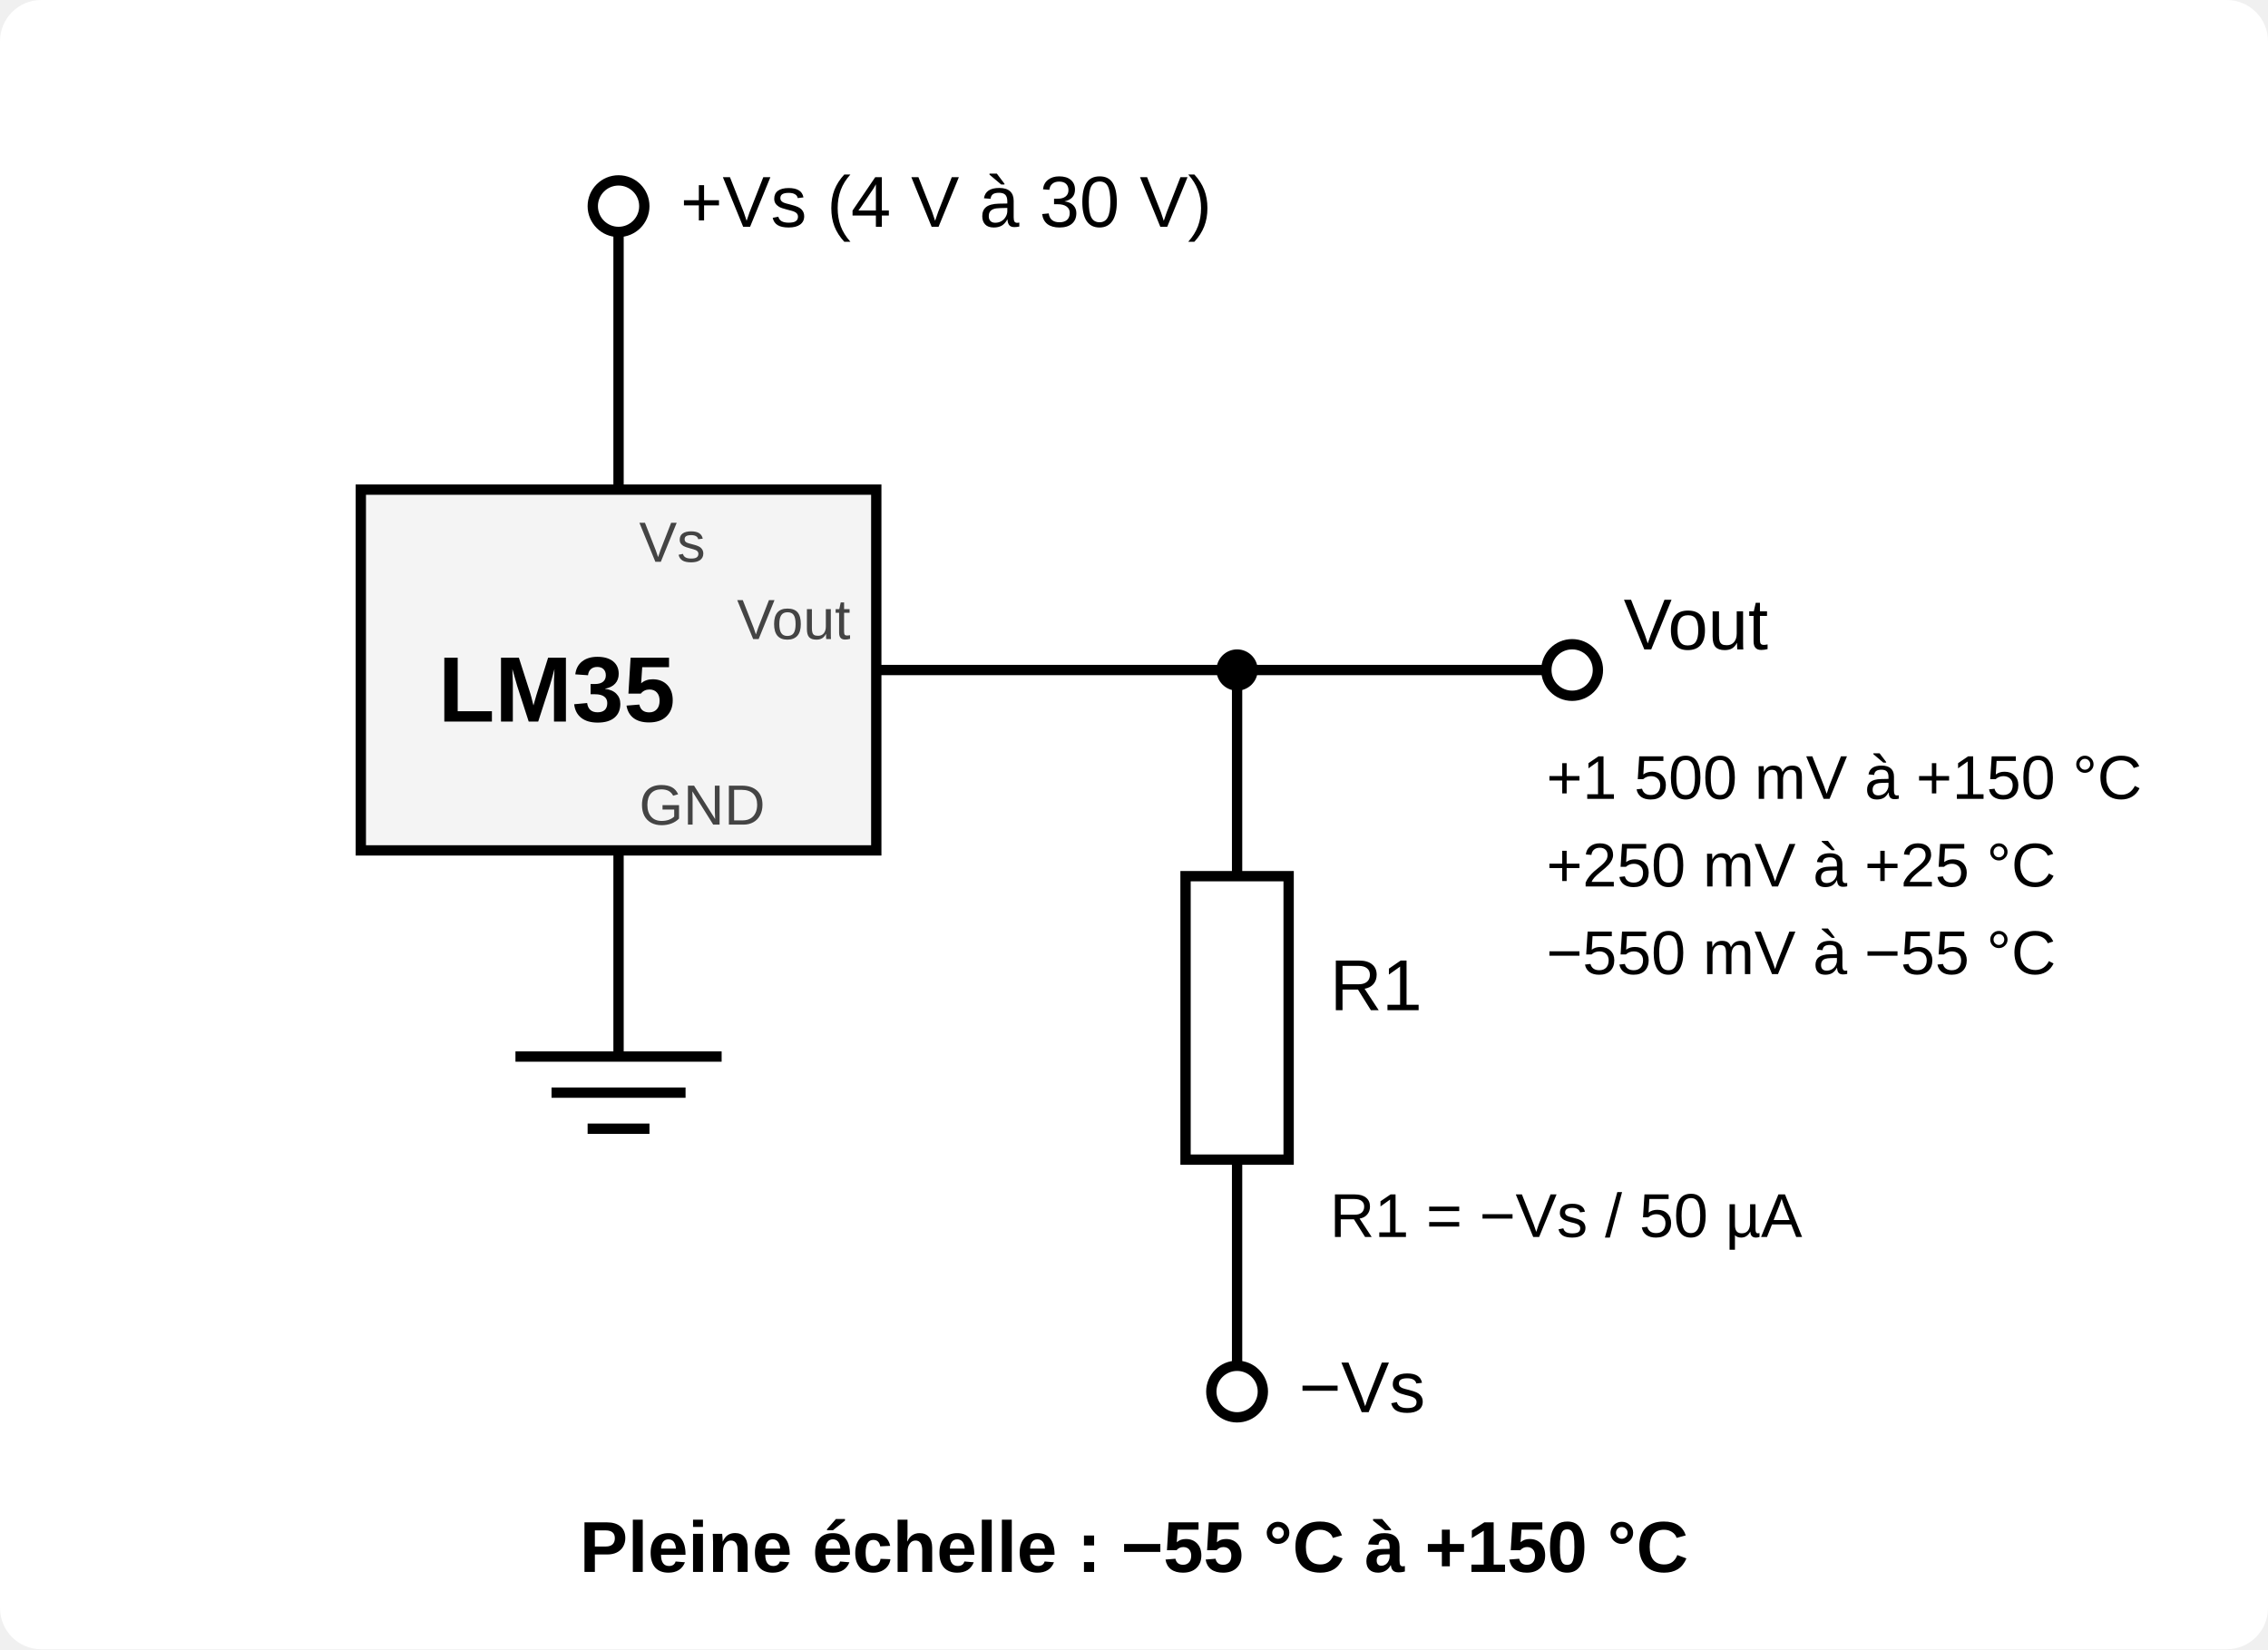
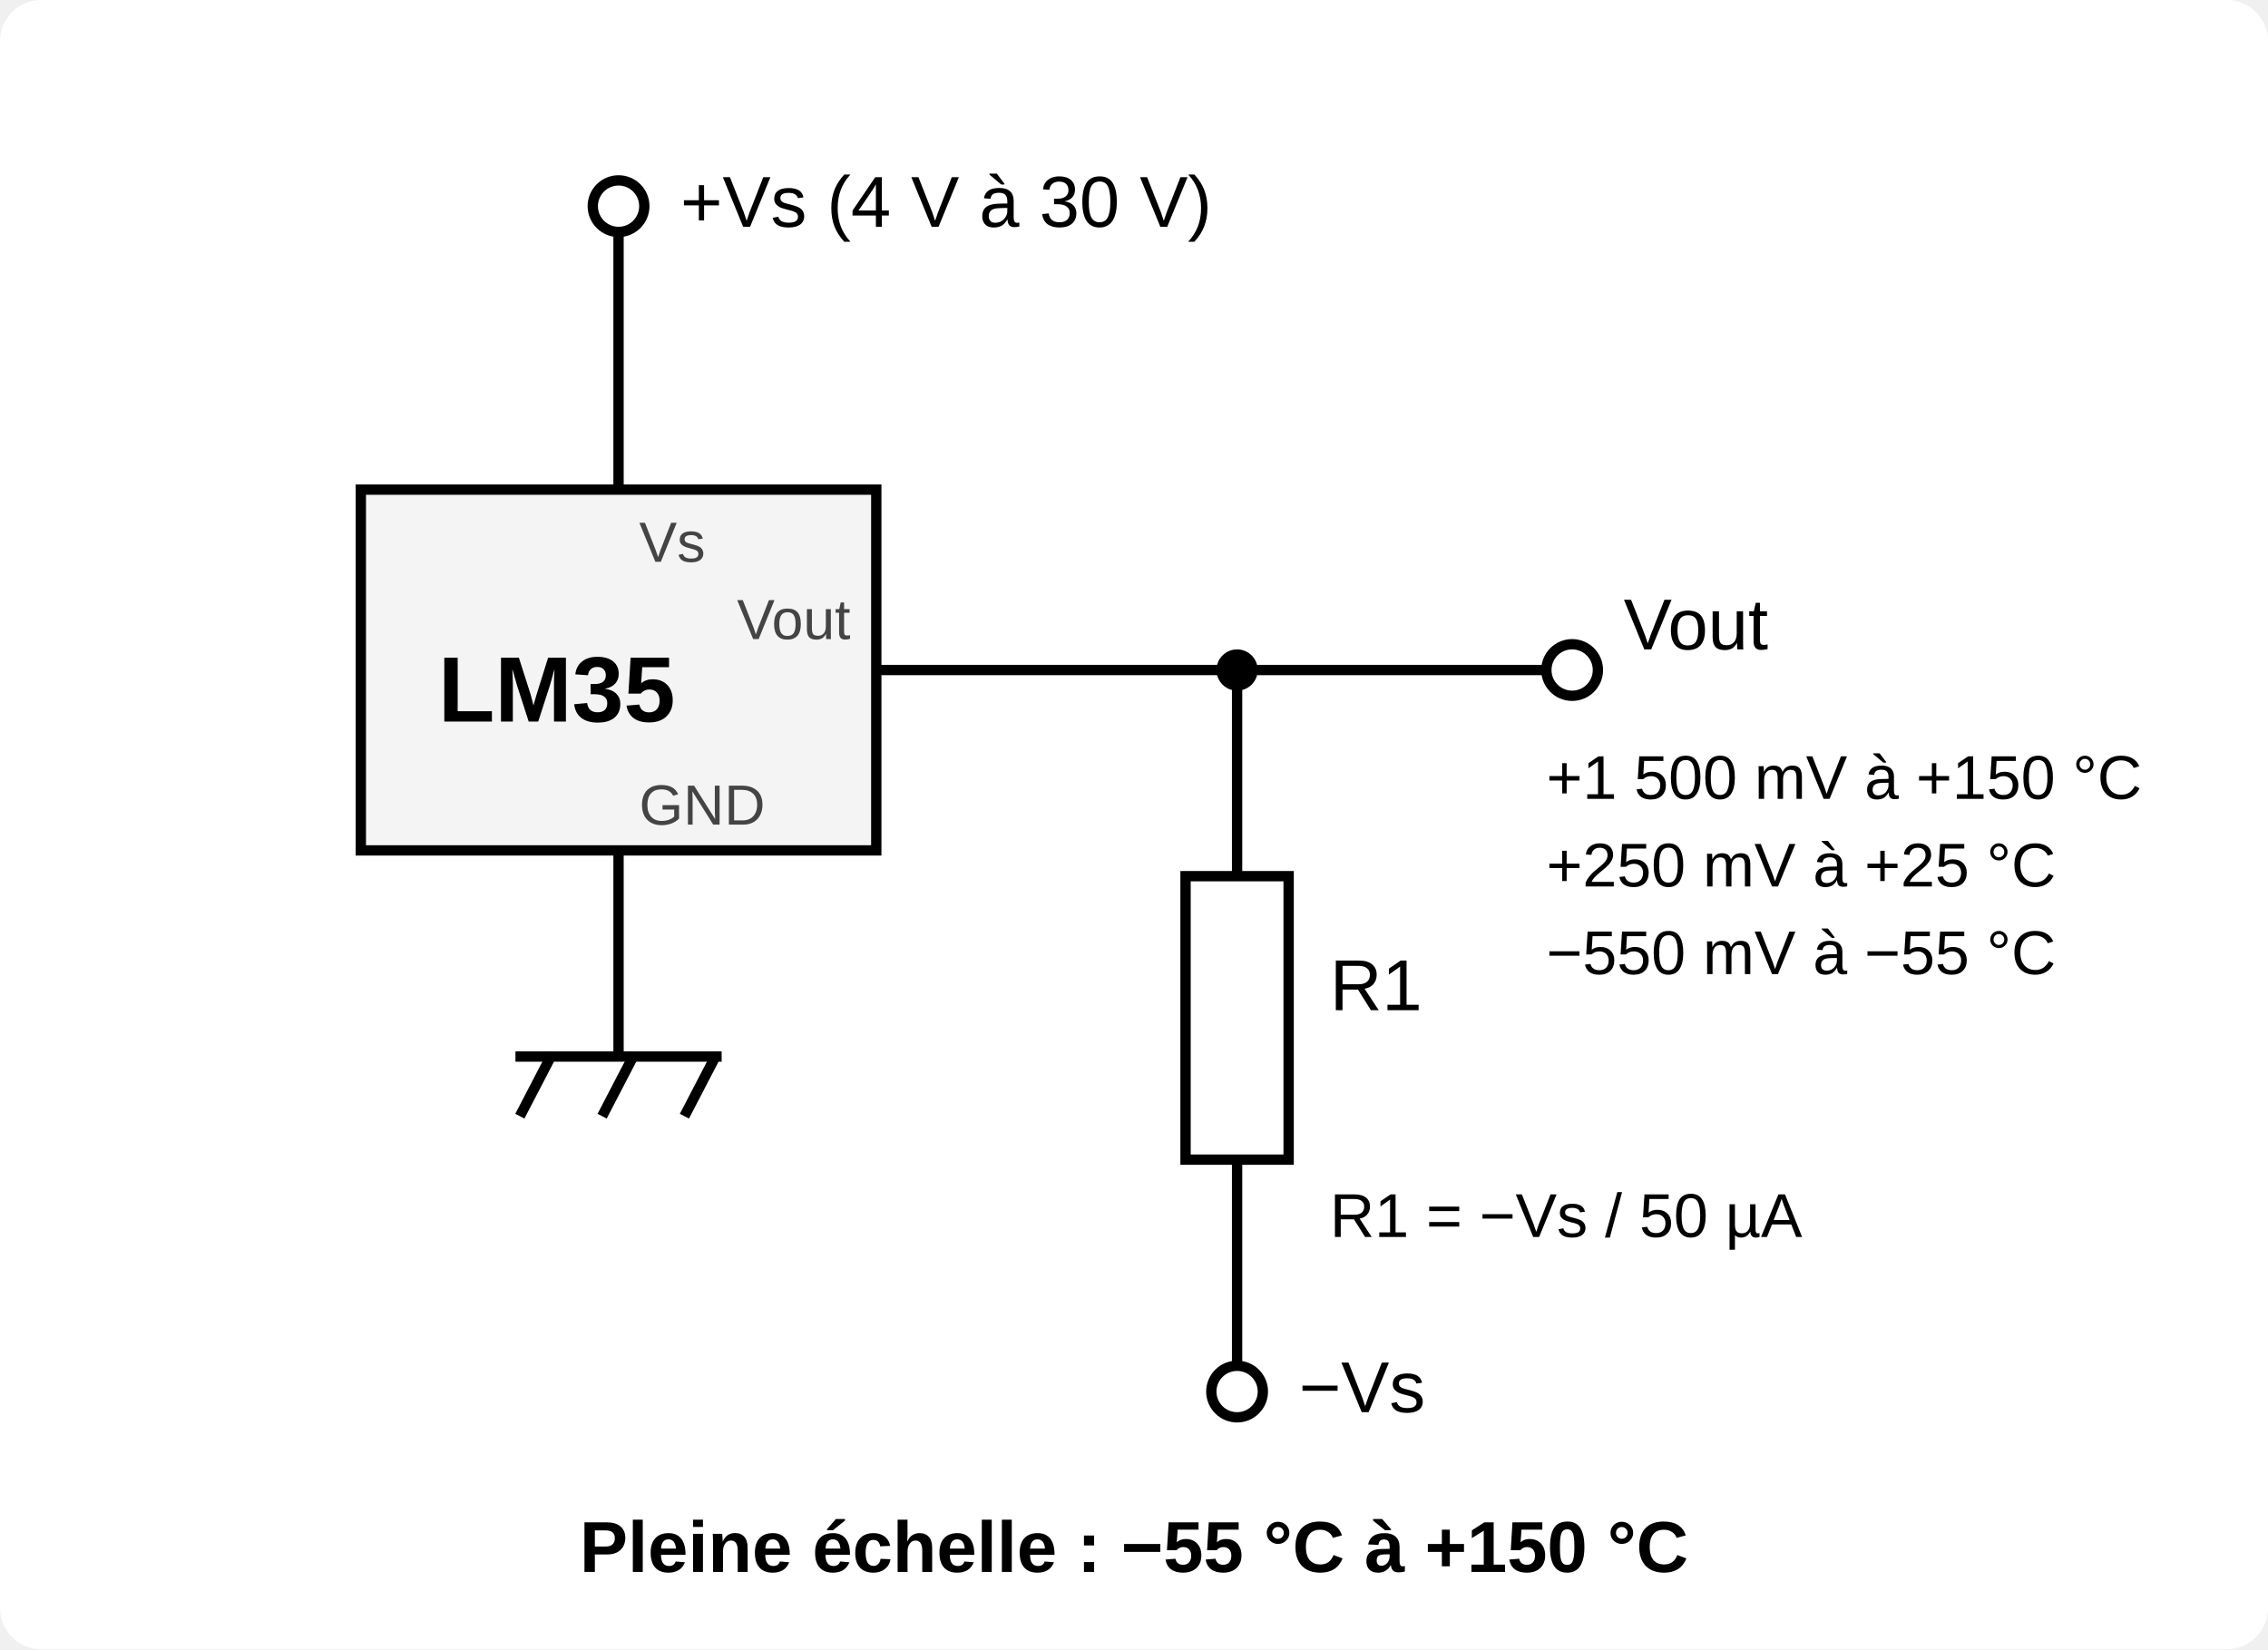
- <svg xmlns="http://www.w3.org/2000/svg" viewBox="0 0 440 320" width="440" height="320" font-family="Segoe UI, Arial, sans-serif" font-size="14">
-   <rect x="0" y="0" width="440" height="320" rx="8" fill="#ffffff" />
-   <g stroke="#000" stroke-width="2" fill="none">
-     <line x1="120" y1="45" x2="120" y2="95" />
-     <rect x="70" y="95" width="100" height="70" fill="#f4f4f4" />
-     <line x1="170" y1="130" x2="300" y2="130" />
-     <line x1="120" y1="165" x2="120" y2="205" />
-     <line x1="100" y1="205" x2="140" y2="205" />
-     <line x1="107" y1="212" x2="133" y2="212" />
-     <line x1="114" y1="219" x2="126" y2="219" />
-     <line x1="240" y1="130" x2="240" y2="170" />
-     <rect x="230" y="170" width="20" height="55" fill="#fff" />
-     <line x1="240" y1="225" x2="240" y2="265" />
+ <svg xmlns="http://www.w3.org/2000/svg" viewBox="0 0 440 320" width="440" height="320" font-family="Segoe UI, Arial, sans-serif" font-size="14" version="1.1" id="svg23">
+   <defs id="defs23" />
+   <rect x="0" y="0" width="440" height="320" rx="8" fill="#ffffff" id="rect1" />
+   <line x1="120" y1="45" x2="120" y2="95" id="line1" style="fill:none;stroke:#000000;stroke-width:2" />
+   <rect x="70" y="95" width="100" height="70" fill="#f4f4f4" id="rect2" style="stroke:#000000;stroke-width:2" />
+   <line x1="170" y1="130" x2="300" y2="130" id="line2" style="fill:none;stroke:#000000;stroke-width:2" />
+   <line x1="120" y1="165" x2="120" y2="205" id="line3" style="fill:none;stroke:#000000;stroke-width:2" />
+   <line x1="240" y1="130" x2="240" y2="170" id="line7" style="fill:none;stroke:#000000;stroke-width:2" />
+   <rect x="230" y="170" width="20" height="55" fill="#ffffff" id="rect7" style="stroke:#000000;stroke-width:2" />
+   <line x1="240" y1="225" x2="240" y2="265" id="line8" style="fill:none;stroke:#000000;stroke-width:2" />
+   <circle cx="240" cy="130" r="4" fill="#000" id="circle8" />
+   <g stroke="#000" stroke-width="2" fill="#fff" id="g11">
+     <circle cx="120" cy="40" r="5" id="circle9" />
+     <circle cx="305" cy="130" r="5" id="circle10" />
+     <circle cx="240" cy="270" r="5" id="circle11" />
  </g>
-   <circle cx="240" cy="130" r="4" fill="#000" />
-   <g stroke="#000" stroke-width="2" fill="#fff">
-     <circle cx="120" cy="40" r="5" />
-     <circle cx="305" cy="130" r="5" />
-     <circle cx="240" cy="270" r="5" />
+   <text x="108" y="140" text-anchor="middle" font-weight="bold" font-size="18" id="text11">LM35</text>
+   <g font-size="11" fill="#444" id="g14">
+     <text x="124" y="109" id="text12">Vs</text>
+     <text x="165" y="124" text-anchor="end" id="text13">Vout</text>
+     <text x="124" y="160" id="text14">GND</text>
  </g>
-   <text x="108" y="140" text-anchor="middle" font-weight="bold" font-size="18">LM35</text>
-   <g font-size="11" fill="#444">
-     <text x="124" y="109">Vs</text>
-     <text x="165" y="124" text-anchor="end">Vout</text>
-     <text x="124" y="160">GND</text>
+   <text x="132" y="44" id="text15">+Vs (4 V à 30 V)</text>
+   <text x="315" y="126" id="text16">Vout</text>
+   <g font-size="12" id="g19">
+     <text x="300" y="155" id="text17">+1 500 mV à +150 °C</text>
+     <text x="300" y="172" id="text18">+250 mV à +25 °C</text>
+     <text x="300" y="189" id="text19">−550 mV à −55 °C</text>
  </g>
-   <text x="132" y="44">+Vs (4 V à 30 V)</text>
-   <text x="315" y="126">Vout</text>
-   <g font-size="12">
-     <text x="300" y="155">+1 500 mV à +150 °C</text>
-     <text x="300" y="172">+250 mV à +25 °C</text>
-     <text x="300" y="189">−550 mV à −55 °C</text>
+   <text x="258" y="196" id="text20">R1</text>
+   <text x="252" y="274" id="text21">−Vs</text>
+   <text x="258" y="240" font-size="12" id="text22">R1 = −Vs / 50 µA</text>
+   <text x="220" y="305" text-anchor="middle" font-weight="bold" id="text23">Pleine échelle : −55 °C à +150 °C</text>
+   <g id="g27">
+     <line x1="100" y1="205" x2="140" y2="205" id="line4" style="fill:none;stroke:#000000;stroke-width:2" />
+     <line x1="107.124" y1="204.497" x2="100.853" y2="216.57" id="line6" style="fill:none;stroke:#000000;stroke-width:2" />
+     <line x1="123.087" y1="204.497" x2="116.815" y2="216.57" id="line25" style="fill:none;stroke:#000000;stroke-width:2" />
+     <line x1="139.049" y1="204.497" x2="132.777" y2="216.57" id="line27" style="fill:none;stroke:#000000;stroke-width:2" />
  </g>
-   <text x="258" y="196">R1</text>
-   <text x="252" y="274">−Vs</text>
-   <text x="258" y="240" font-size="12">R1 = −Vs / 50 µA</text>
-   <text x="220" y="305" text-anchor="middle" font-weight="bold">Pleine échelle : −55 °C à +150 °C</text>
</svg>
